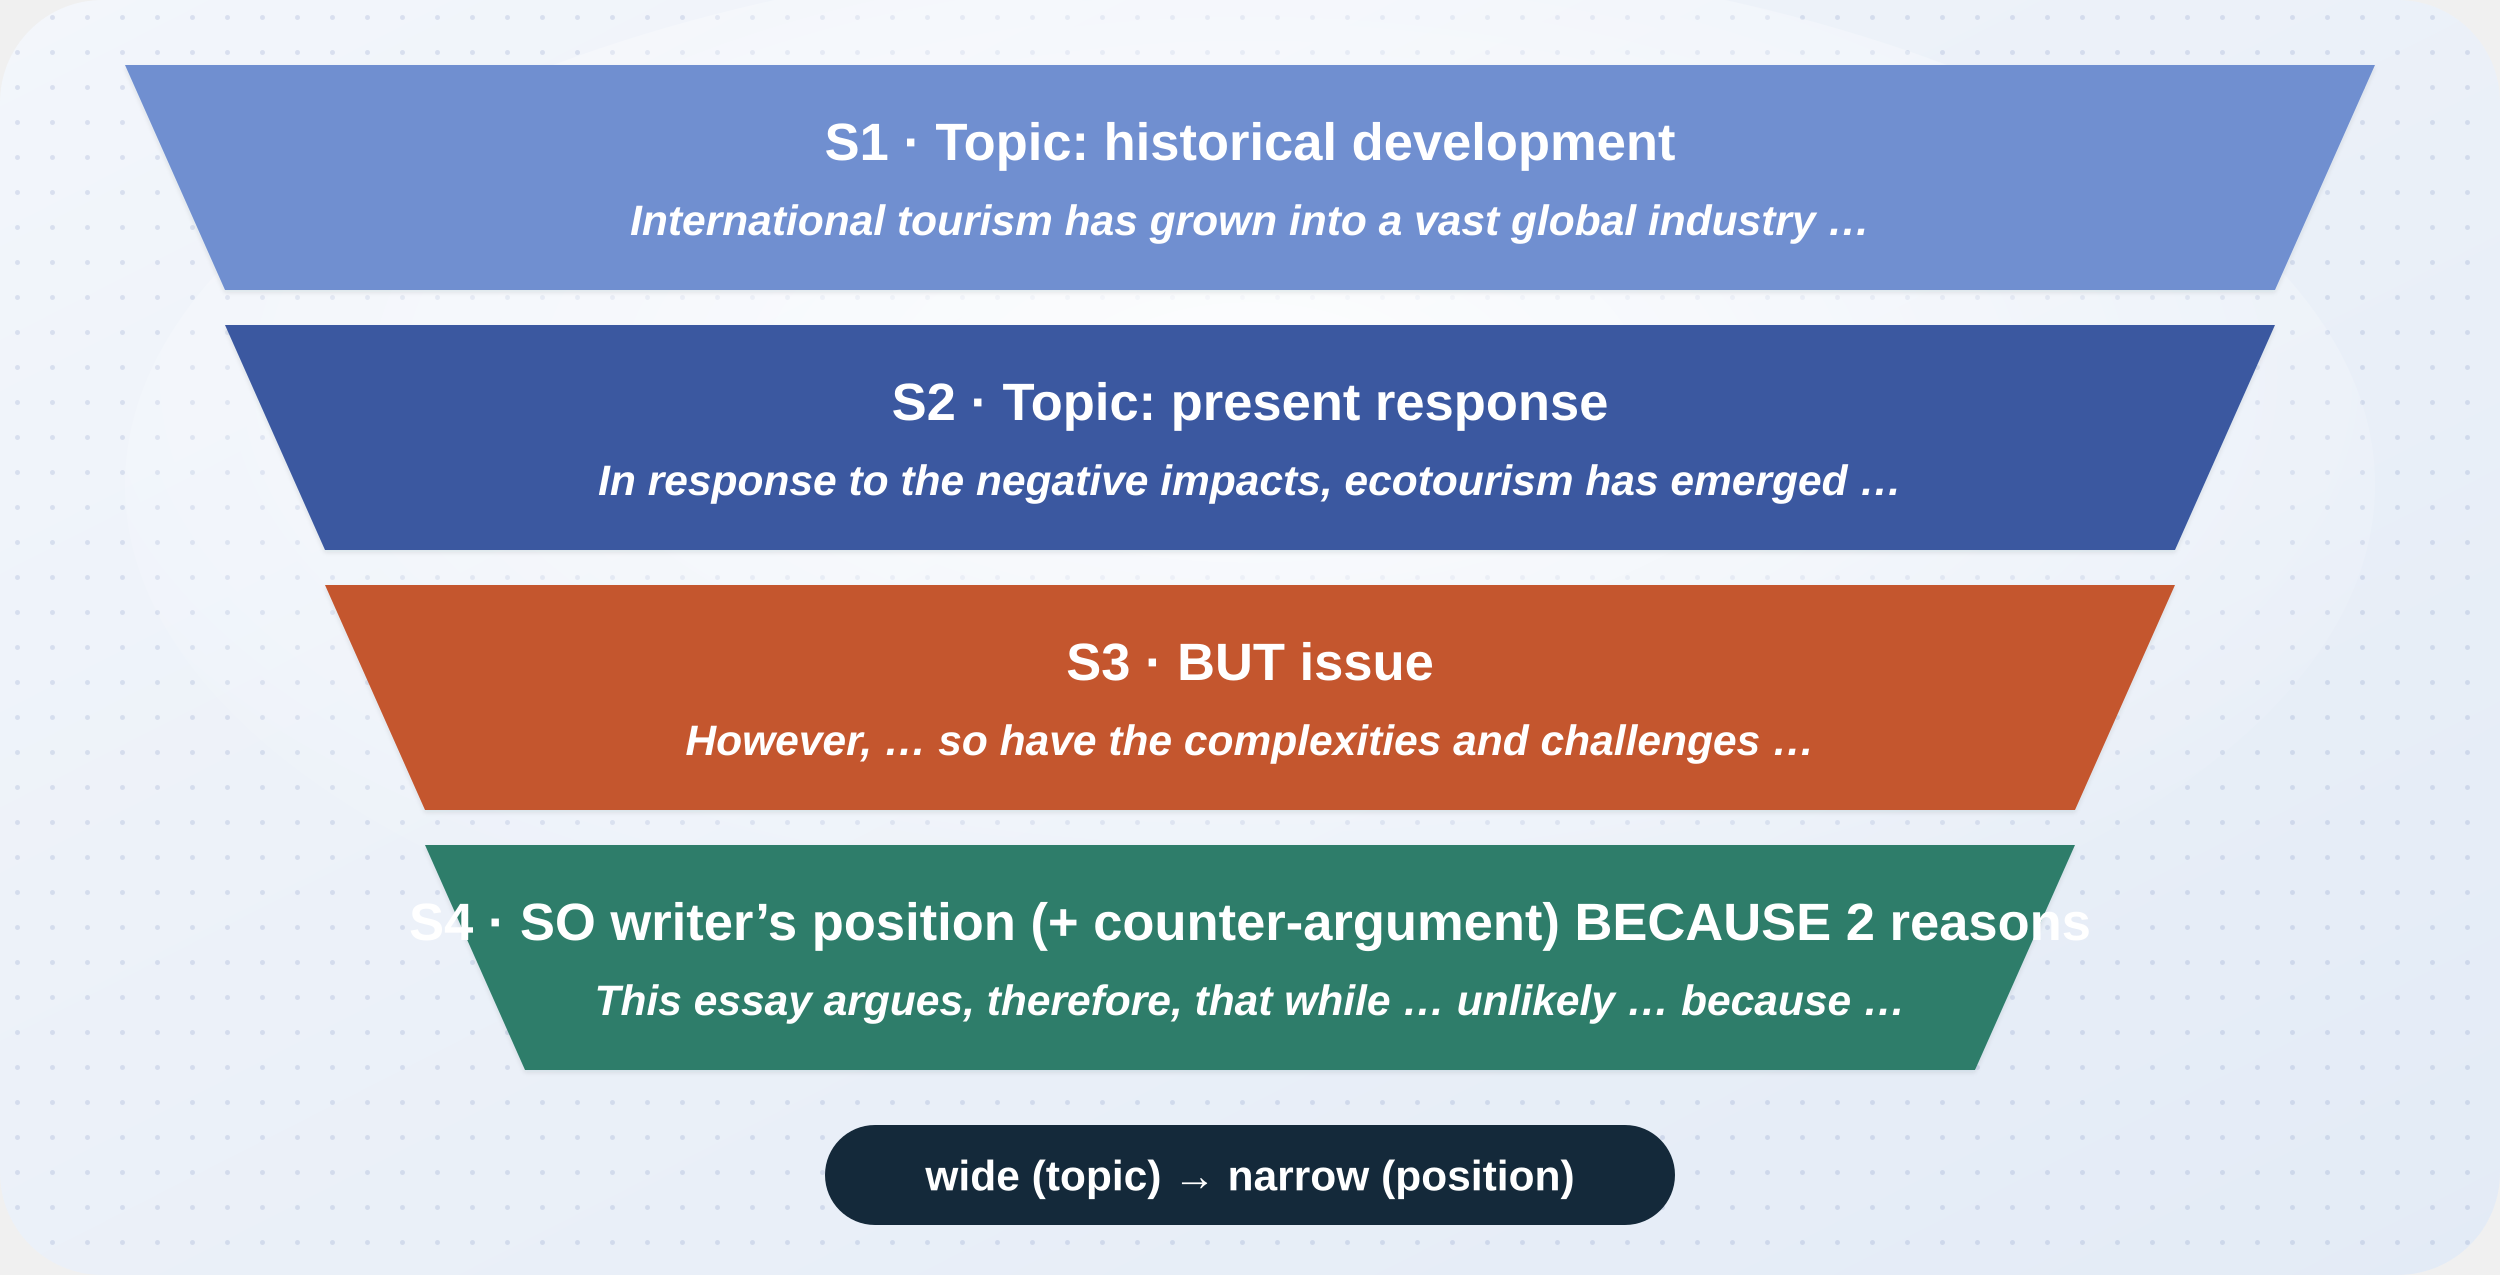
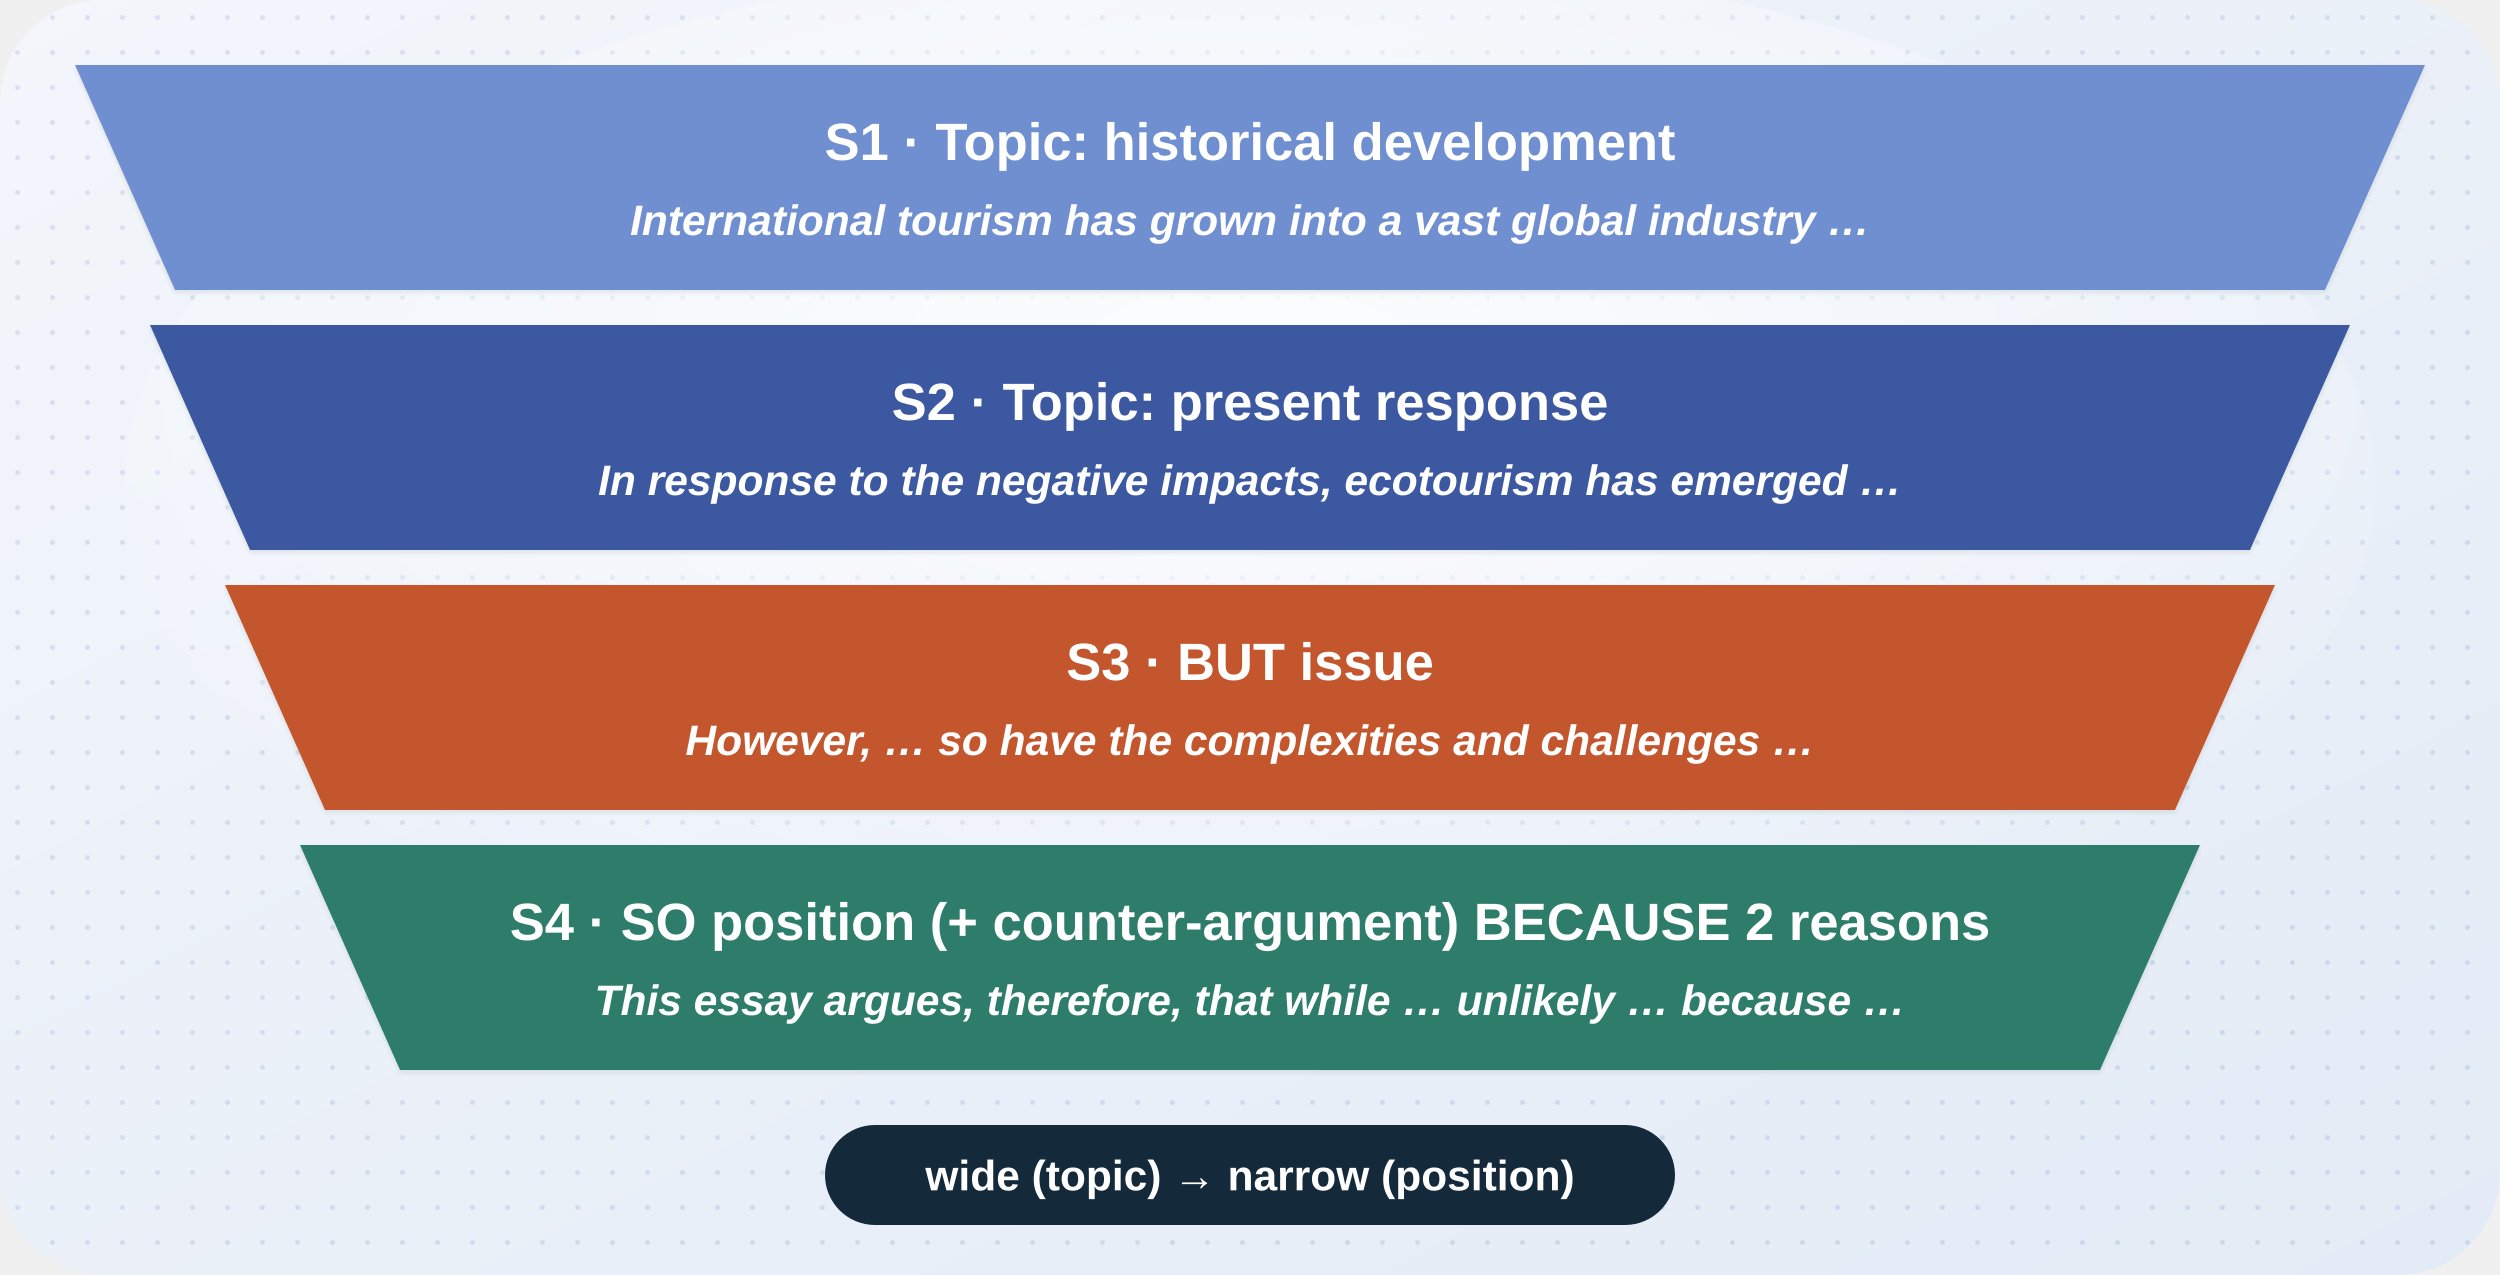
<svg xmlns="http://www.w3.org/2000/svg" viewBox="0 0 1000 510" fill="none" role="img" aria-label="The introduction of Sample 4.1 as a funnel from wide to narrow: S1 topic, historical development (tourism has grown into a vast global industry); S2 topic, present response (in response to …, ecotourism has emerged); S3 BUT issue (however, … complexities and challenges); S4 SO writer’s position with a counter-argument (while …) BECAUSE two reasons.">
  <style>
.w4d3i-fl{animation:w4d3i-fl 6s ease-in-out infinite}.w4d3i-f2{animation-delay:-2s}.w4d3i-f3{animation-delay:-4s}
.w4d3i-tw{animation:w4d3i-tw 3s ease-in-out infinite;transform-box:fill-box;transform-origin:center}.w4d3i-t2{animation-delay:-1s}.w4d3i-t3{animation-delay:-2s}
.w4d3i-bl{animation:w4d3i-bl 5s infinite;transform-box:fill-box;transform-origin:center}.w4d3i-b2{animation-delay:-1.7s}.w4d3i-b3{animation-delay:-3.1s}
.w4d3i-pu{animation:w4d3i-pu 2.6s ease-in-out infinite;transform-box:fill-box;transform-origin:center}.w4d3i-p2{animation-delay:-1.3s}
.w4d3i-dr{stroke-dasharray:7 8;animation:w4d3i-dr 1.8s linear infinite}
.w4d3i-sw{animation:w4d3i-sw 4s ease-in-out infinite;transform-box:fill-box;transform-origin:50% 100%}.w4d3i-s2{animation-delay:-2s}
.w4d3i-sp{animation:w4d3i-sp 14s linear infinite;transform-box:fill-box;transform-origin:center}
.w4d3i-ti{animation:w4d3i-ti 5s ease-in-out infinite;transform-box:fill-box;transform-origin:50% 0}
.w4d3i-in{animation:w4d3i-in 7s ease-in-out infinite}.w4d3i-i2{animation-delay:-2.3s}.w4d3i-i3{animation-delay:-4.6s}
@keyframes w4d3i-fl{0%,100%{transform:translateY(0)}50%{transform:translateY(-5px)}}
@keyframes w4d3i-tw{0%,100%{opacity:.3;transform:scale(.6)}50%{opacity:1;transform:scale(1.05)}}
@keyframes w4d3i-bl{0%,92%,100%{transform:scaleY(1)}96%{transform:scaleY(.1)}}
@keyframes w4d3i-pu{0%,100%{transform:scale(1)}50%{transform:scale(1.08)}}
@keyframes w4d3i-dr{to{stroke-dashoffset:-30}}
@keyframes w4d3i-sw{0%,100%{transform:rotate(-3deg)}50%{transform:rotate(3deg)}}
@keyframes w4d3i-sp{to{transform:rotate(360deg)}}
@keyframes w4d3i-ti{0%,100%{transform:rotate(-4deg)}50%{transform:rotate(4deg)}}
@keyframes w4d3i-in{0%,100%{opacity:.55}50%{opacity:1}}

@media (prefers-reduced-motion: reduce){*{animation:none!important}}
</style>
  <defs>
    <linearGradient id="w4d3i-bg" x1="0" y1="0" x2="1" y2="1">
      <stop offset="0" stop-color="#f3f6fb" />
      <stop offset="1" stop-color="#e3ebf6" />
    </linearGradient>
    <pattern id="w4d3i-dots" width="14" height="14" patternUnits="userSpaceOnUse">
      <circle cx="7" cy="7" r="1" fill="#3a58a0" fill-opacity=".14" />
    </pattern>
    <filter id="w4d3i-sh" x="-25%" y="-25%" width="150%" height="170%">
      <feDropShadow dx="0" dy="4" stdDeviation="4" flood-color="#14293a" flood-opacity=".16" />
      <feDropShadow dx="0" dy="1" stdDeviation=".8" flood-color="#14293a" flood-opacity=".1" />
    </filter>
    <filter id="w4d3i-sh2" x="-10%" y="-10%" width="120%" height="140%">
      <feDropShadow dx="0" dy="8" stdDeviation="10" flood-color="#14293a" flood-opacity=".14" />
    </filter>
    <radialGradient id="w4d3i-glow" cx=".5" cy=".4" r=".6">
      <stop offset="0" stop-color="#fff" stop-opacity=".85" />
      <stop offset="1" stop-color="#fff" stop-opacity="0" />
    </radialGradient>
    <linearGradient id="w4d3i-sea" x1="0" y1="0" x2="0" y2="1">
      <stop offset="0" stop-color="#9ad7e3" />
      <stop offset="1" stop-color="#3d9fb8" />
    </linearGradient>
    <linearGradient id="w4d3i-lf" x1="0" y1="0" x2="1" y2="1">
      <stop offset="0" stop-color="#7cc08a" />
      <stop offset="1" stop-color="#3f8f5a" />
    </linearGradient>
    <linearGradient id="w4d3i-pp" x1="0" y1="0" x2="0" y2="1">
      <stop offset="0" stop-color="#ffffff" />
      <stop offset="1" stop-color="#f3f6f8" />
    </linearGradient>
  </defs>
  <rect width="1000" height="510" rx="41" fill="url(#w4d3i-bg)" />
  <rect width="1000" height="510" rx="41" fill="url(#w4d3i-dots)" />
  <ellipse cx="500" cy="194" rx="450" ry="214" fill="url(#w4d3i-glow)" />
-   <path d="M50.0 26H950.0L910.0 116H90.0Z" fill="#6f8fd0" filter="url(#w4d3i-sh)" />
+   <path d="M30.0 26H970.0L930.0 116H70.0Z" fill="#6f8fd0" filter="url(#w4d3i-sh)" />
  <text x="500" y="64" font-family="Manrope, Arial, sans-serif" font-size="21" font-weight="800" fill="#fff" text-anchor="middle">S1 · Topic: historical development</text>
  <text x="500" y="94" font-family="Manrope, Arial, sans-serif" font-size="17" font-weight="600" fill="#fff" text-anchor="middle" font-style="italic">International tourism has grown into a vast global industry …</text>
-   <path d="M90.0 130H910.0L870.0 220H130.0Z" fill="#3a58a0" filter="url(#w4d3i-sh)" />
+   <path d="M60.0 130H940.0L900.0 220H100.0Z" fill="#3a58a0" filter="url(#w4d3i-sh)" />
  <text x="500" y="168" font-family="Manrope, Arial, sans-serif" font-size="21" font-weight="800" fill="#fff" text-anchor="middle">S2 · Topic: present response</text>
  <text x="500" y="198" font-family="Manrope, Arial, sans-serif" font-size="17" font-weight="600" fill="#fff" text-anchor="middle" font-style="italic">In response to the negative impacts, ecotourism has emerged …</text>
-   <path d="M130.0 234H870.0L830.0 324H170.0Z" fill="#c4562f" filter="url(#w4d3i-sh)" />
+   <path d="M90.0 234H910.0L870.0 324H130.0Z" fill="#c4562f" filter="url(#w4d3i-sh)" />
  <text x="500" y="272" font-family="Manrope, Arial, sans-serif" font-size="21" font-weight="800" fill="#fff" text-anchor="middle">S3 · BUT issue</text>
  <text x="500" y="302" font-family="Manrope, Arial, sans-serif" font-size="17" font-weight="600" fill="#fff" text-anchor="middle" font-style="italic">However, … so have the complexities and challenges …</text>
-   <path d="M170.0 338H830.0L790.0 428H210.0Z" fill="#2f7d6b" filter="url(#w4d3i-sh)" />
-   <text x="500" y="376" font-family="Manrope, Arial, sans-serif" font-size="21" font-weight="800" fill="#fff" text-anchor="middle">S4 · SO writer’s position (+ counter-argument) BECAUSE 2 reasons</text>
+   <path d="M120.0 338H880.0L840.0 428H160.0Z" fill="#2f7d6b" filter="url(#w4d3i-sh)" />
+   <text x="500" y="376" font-family="Manrope, Arial, sans-serif" font-size="21" font-weight="800" fill="#fff" text-anchor="middle">S4 · SO position (+ counter-argument) BECAUSE 2 reasons</text>
  <text x="500" y="406" font-family="Manrope, Arial, sans-serif" font-size="17" font-weight="600" fill="#fff" text-anchor="middle" font-style="italic">This essay argues, therefore, that while … unlikely … because …</text>
  <rect x="330" y="450" width="340" height="40" rx="20.0" fill="#14293a" />
  <text x="500.0" y="476.12" font-family="Manrope, Arial, sans-serif" font-size="17" font-weight="800" fill="#fff" text-anchor="middle">wide (topic) → narrow (position)</text>
</svg>
